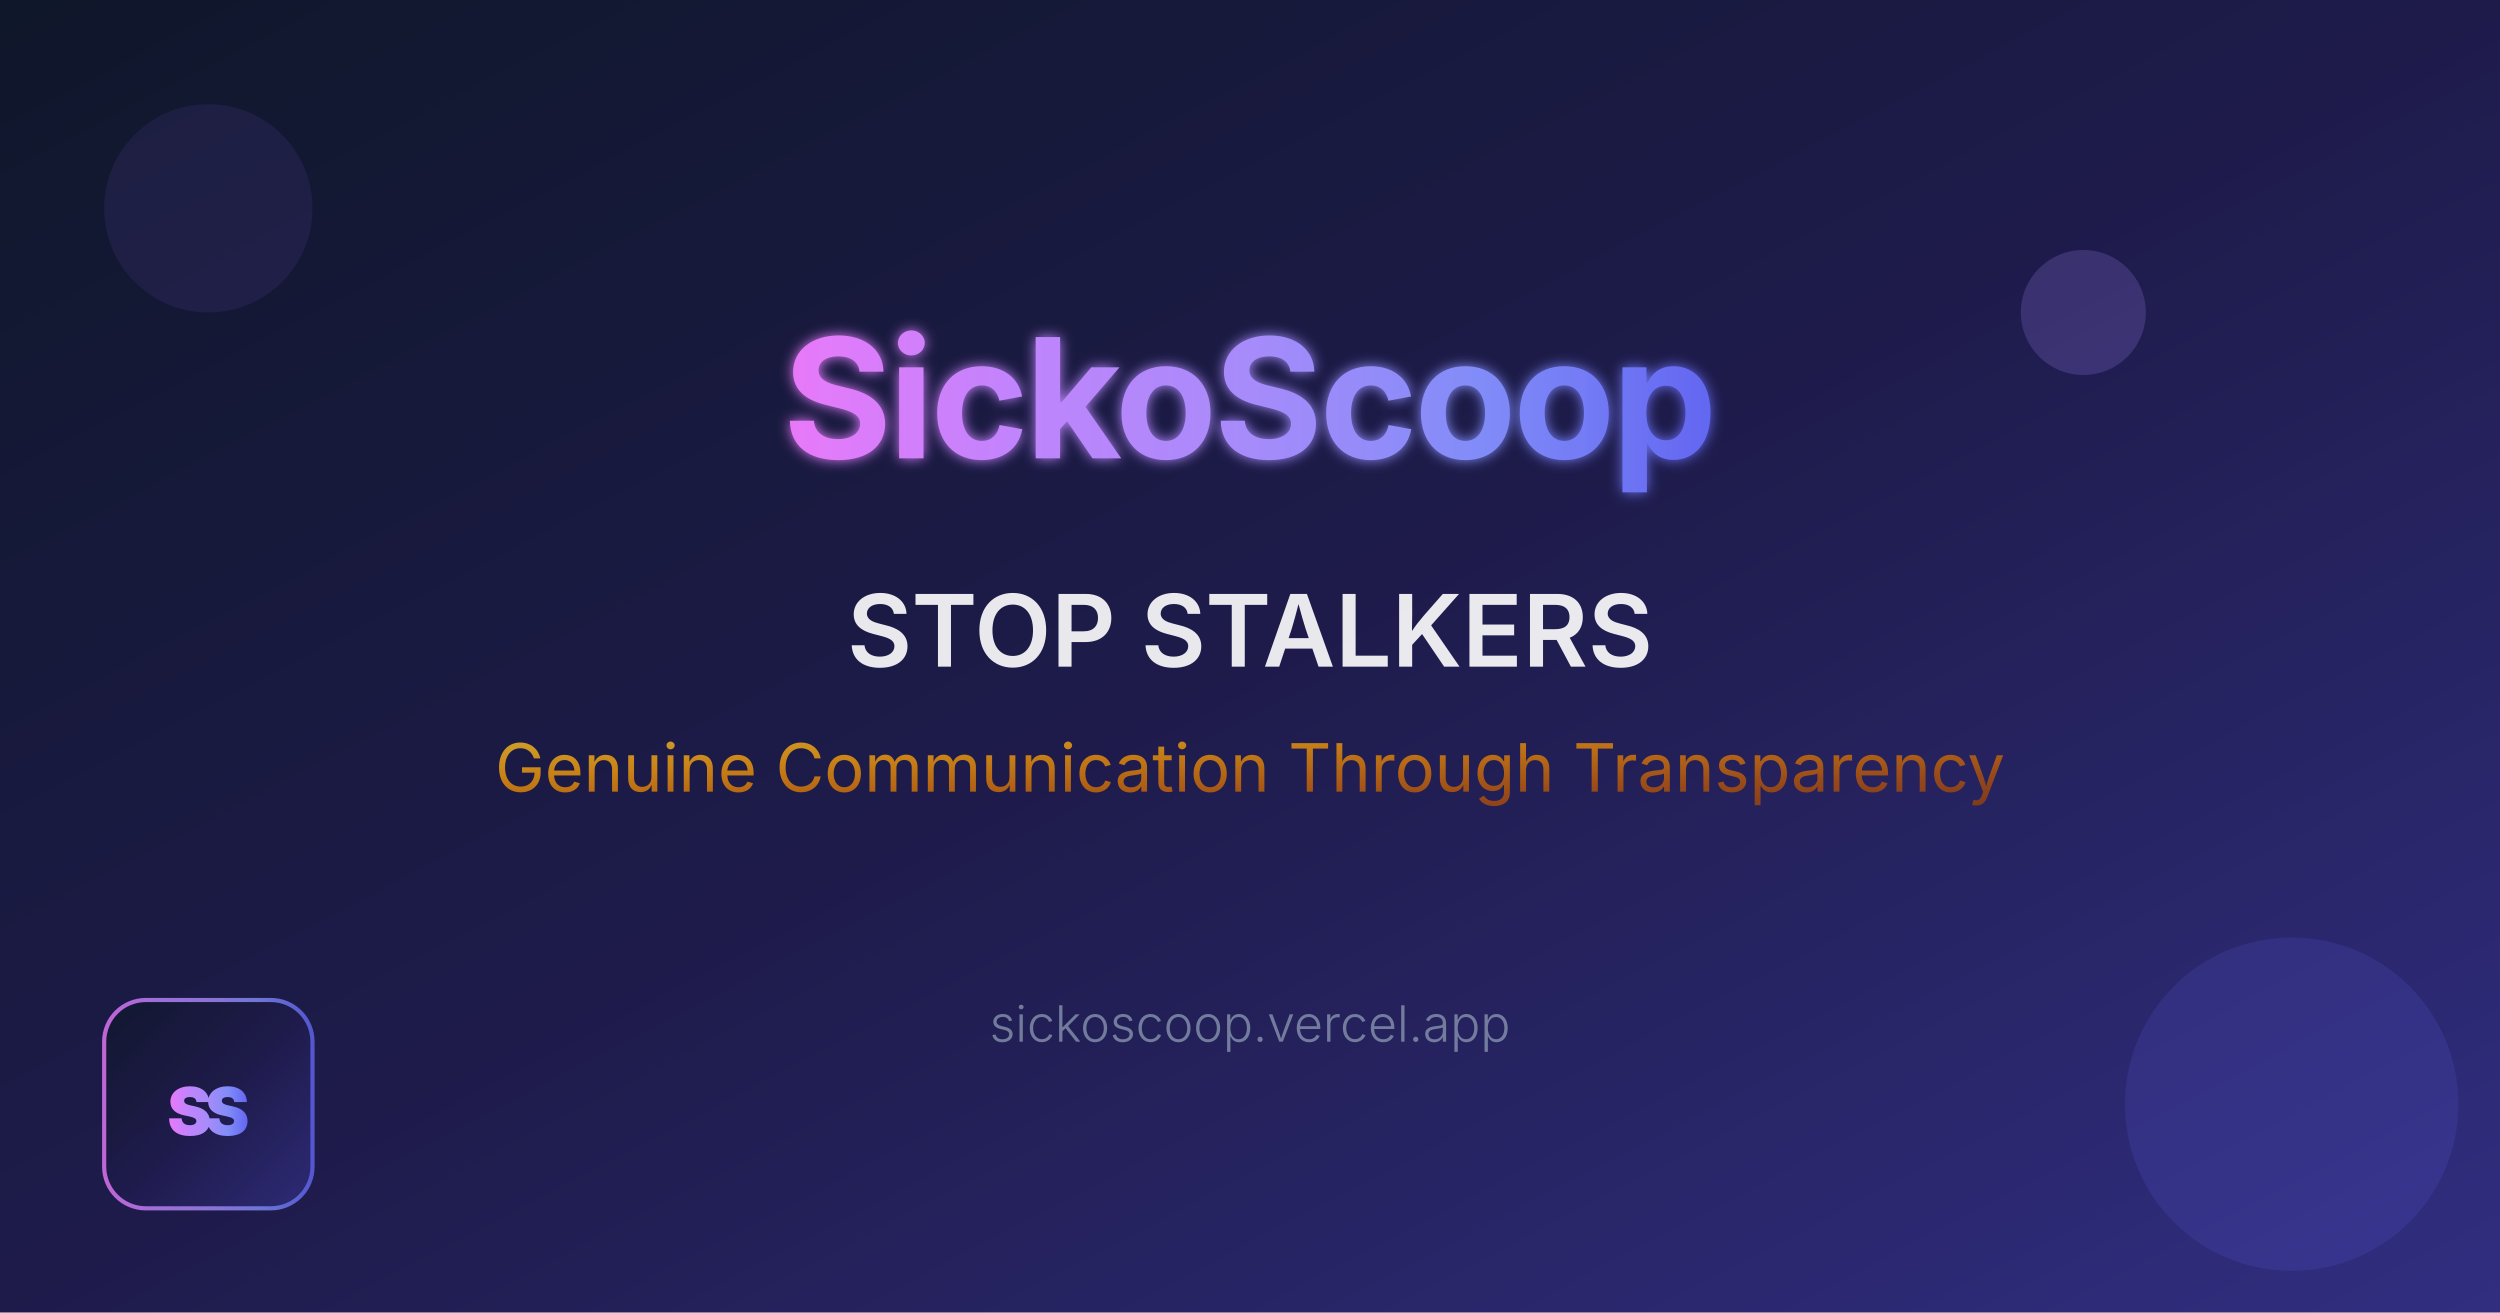
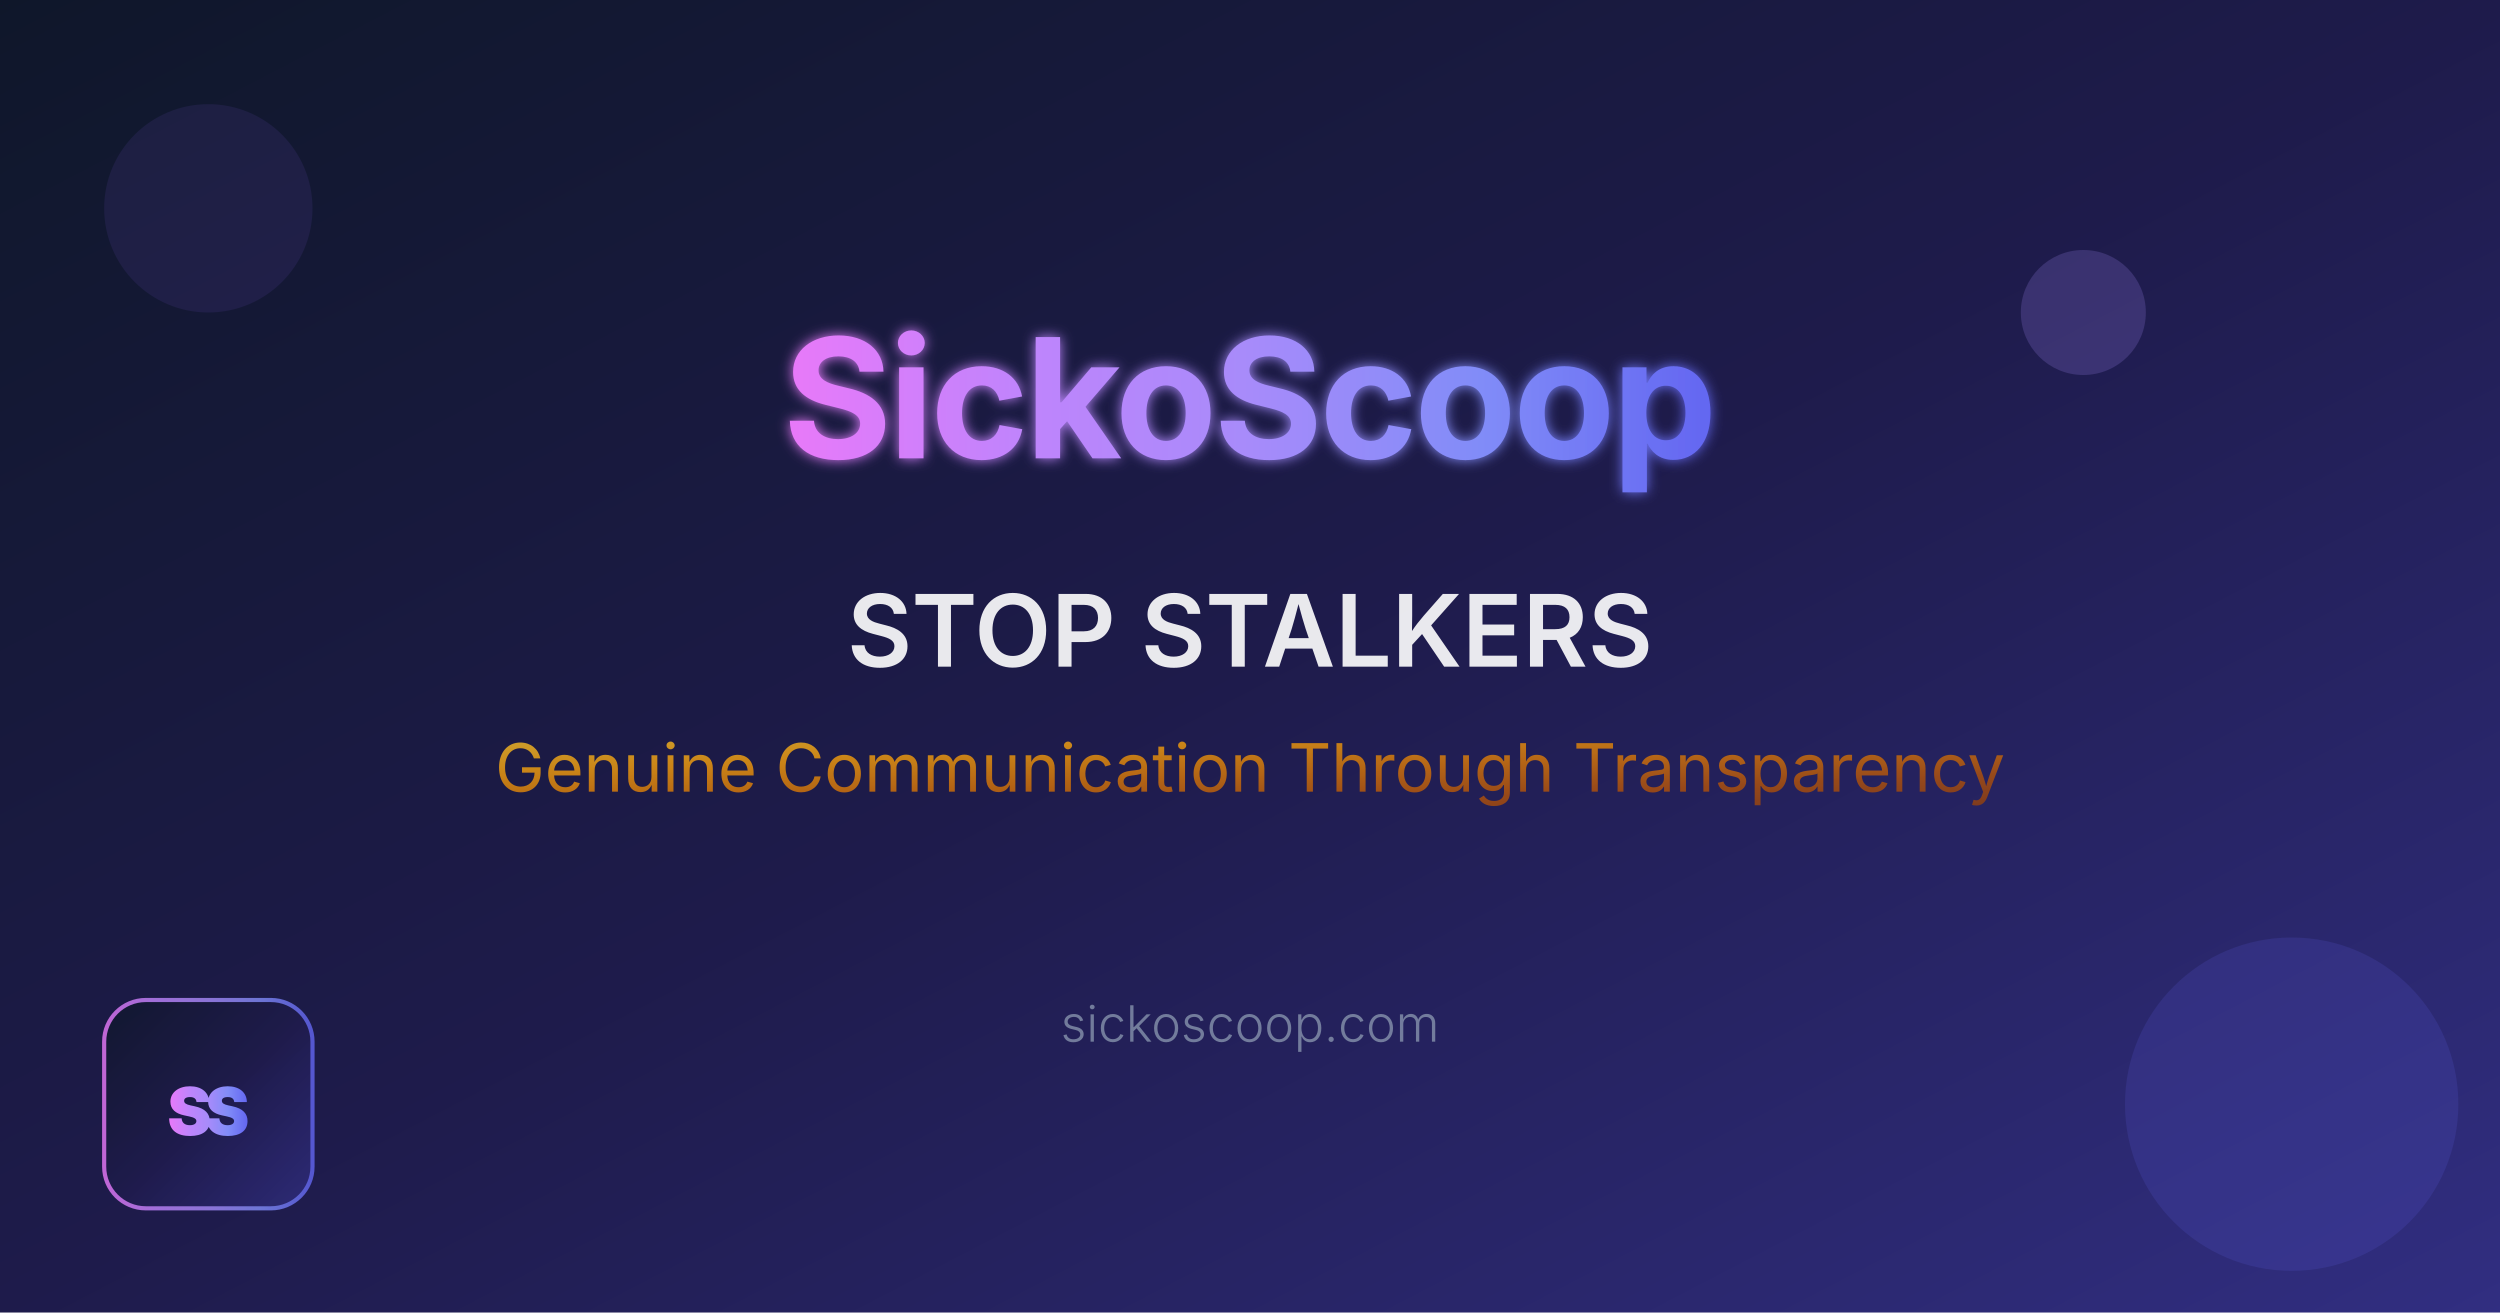
<svg xmlns="http://www.w3.org/2000/svg" width="1200" height="630" viewBox="0 0 1200 630">
  <defs>
    <linearGradient id="bgGradient" x1="0%" y1="0%" x2="100%" y2="100%">
      <stop offset="0%" stop-color="#0f172a" />
      <stop offset="50%" stop-color="#1e1b4b" />
      <stop offset="100%" stop-color="#312e81" />
    </linearGradient>
    <linearGradient id="logoGradient" x1="0%" y1="0%" x2="100%" y2="0%">
      <stop offset="0%" stop-color="#e879f9" />
      <stop offset="25%" stop-color="#c084fc" />
      <stop offset="50%" stop-color="#a78bfa" />
      <stop offset="75%" stop-color="#818cf8" />
      <stop offset="100%" stop-color="#6366f1" />
    </linearGradient>
    <linearGradient id="textGradient" x1="0%" y1="0%" x2="100%" y2="100%">
      <stop offset="0%" stop-color="#fbbf24" />
      <stop offset="25%" stop-color="#f59e0b" />
      <stop offset="50%" stop-color="#d97706" />
      <stop offset="75%" stop-color="#b45309" />
      <stop offset="100%" stop-color="#92400e" />
    </linearGradient>
    <filter id="glow">
      <feGaussianBlur stdDeviation="3" result="coloredBlur" />
      <feMerge>
        <feMergeNode in="coloredBlur" />
        <feMergeNode in="SourceGraphic" />
      </feMerge>
    </filter>
  </defs>
  <rect width="1200" height="630" fill="url(#bgGradient)" />
  <circle cx="100" cy="100" r="50" fill="#8b5cf6" opacity="0.1" />
  <circle cx="1100" cy="530" r="80" fill="#6366f1" opacity="0.15" />
  <circle cx="1000" cy="150" r="30" fill="#a78bfa" opacity="0.2" />
  <text x="600" y="220" font-size="80" font-weight="700" fill="url(#logoGradient)" font-family="system-ui, -apple-system, 'Segoe UI', sans-serif" text-anchor="middle" filter="url(#glow)" style="letter-spacing: -0.02em">
    SickoScoop
  </text>
  <text x="600" y="320" font-size="48" font-weight="600" fill="white" font-family="system-ui, -apple-system, 'Segoe UI', sans-serif" text-anchor="middle" opacity="0.9">
    STOP STALKERS
  </text>
  <text x="600" y="380" font-size="32" font-weight="400" fill="url(#textGradient)" font-family="system-ui, -apple-system, 'Segoe UI', sans-serif" text-anchor="middle" opacity="0.8">
    Genuine Communication Through Transparency
  </text>
  <text x="600" y="500" font-size="24" font-weight="300" fill="#94a3b8" font-family="system-ui, -apple-system, 'Segoe UI', sans-serif" text-anchor="middle" opacity="0.7">
-     sickoscoop.vercel.app
+     sickoscoop.com
  </text>
  <rect x="50" y="480" width="100" height="100" rx="20" ry="20" fill="url(#bgGradient)" stroke="url(#logoGradient)" stroke-width="2" opacity="0.8" />
  <text x="100" y="545" font-size="32" font-weight="900" fill="url(#logoGradient)" text-anchor="middle" font-family="system-ui, -apple-system, sans-serif" style="letter-spacing: -0.1em">
    SS
  </text>
</svg>
